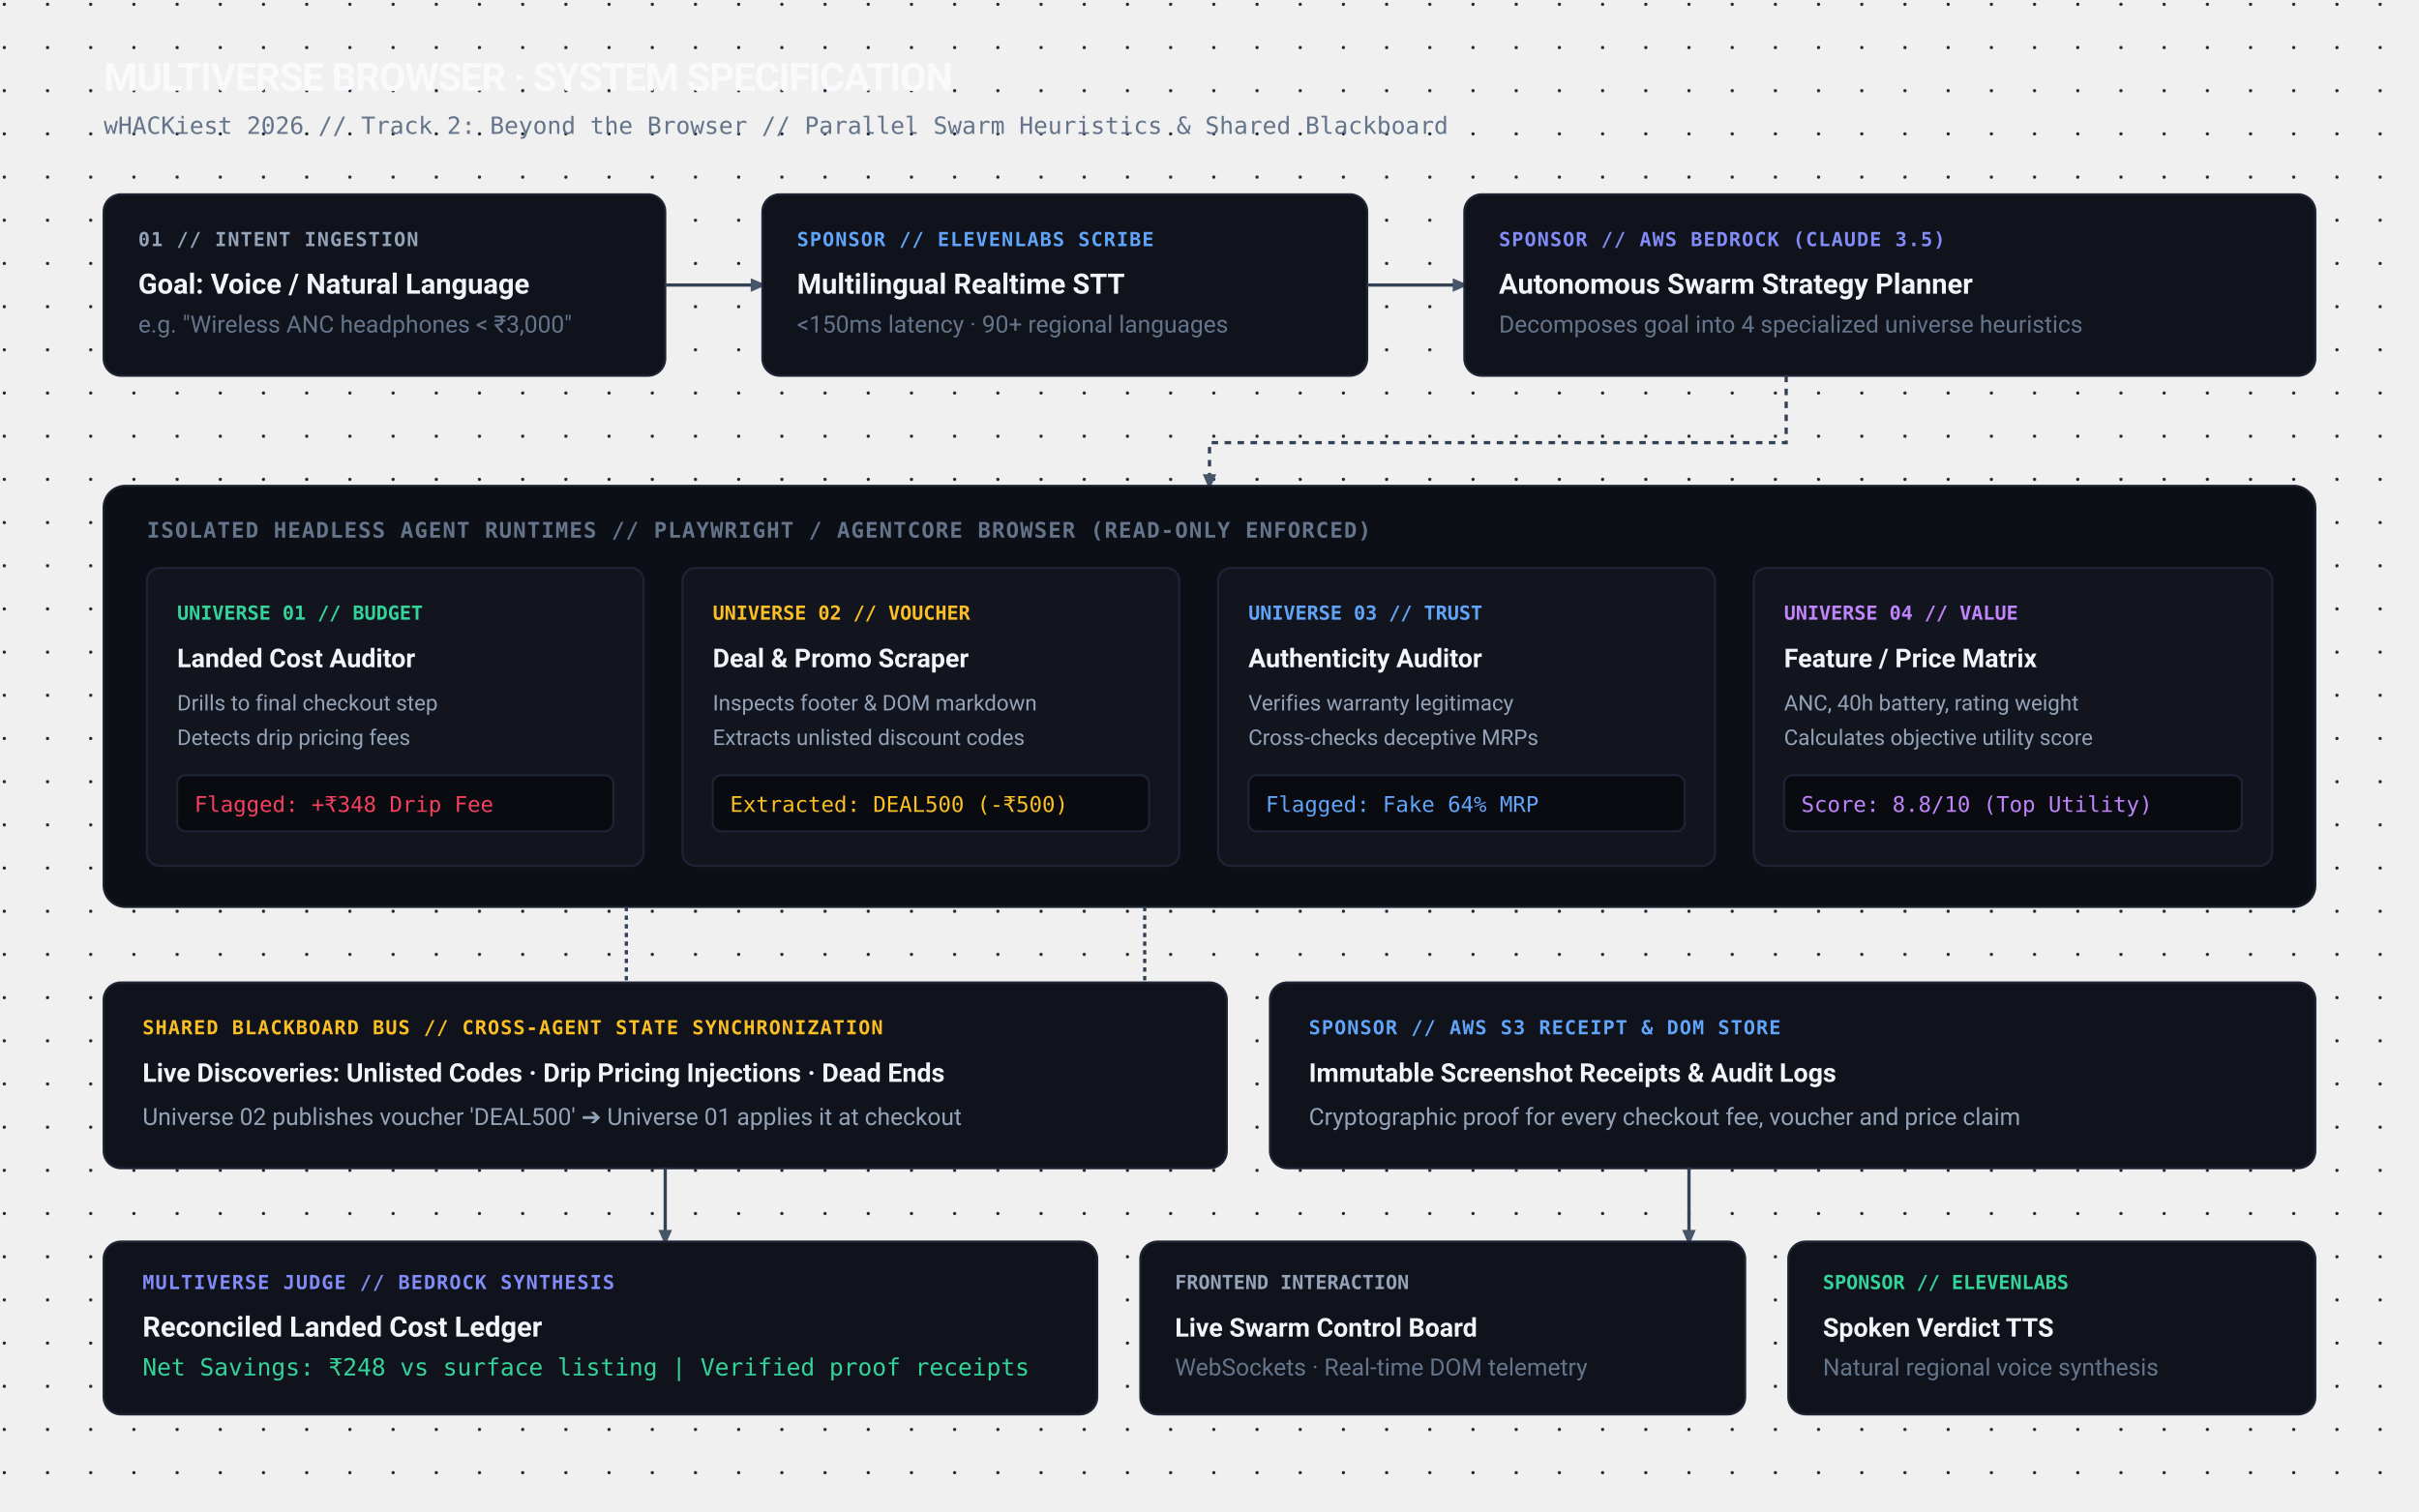
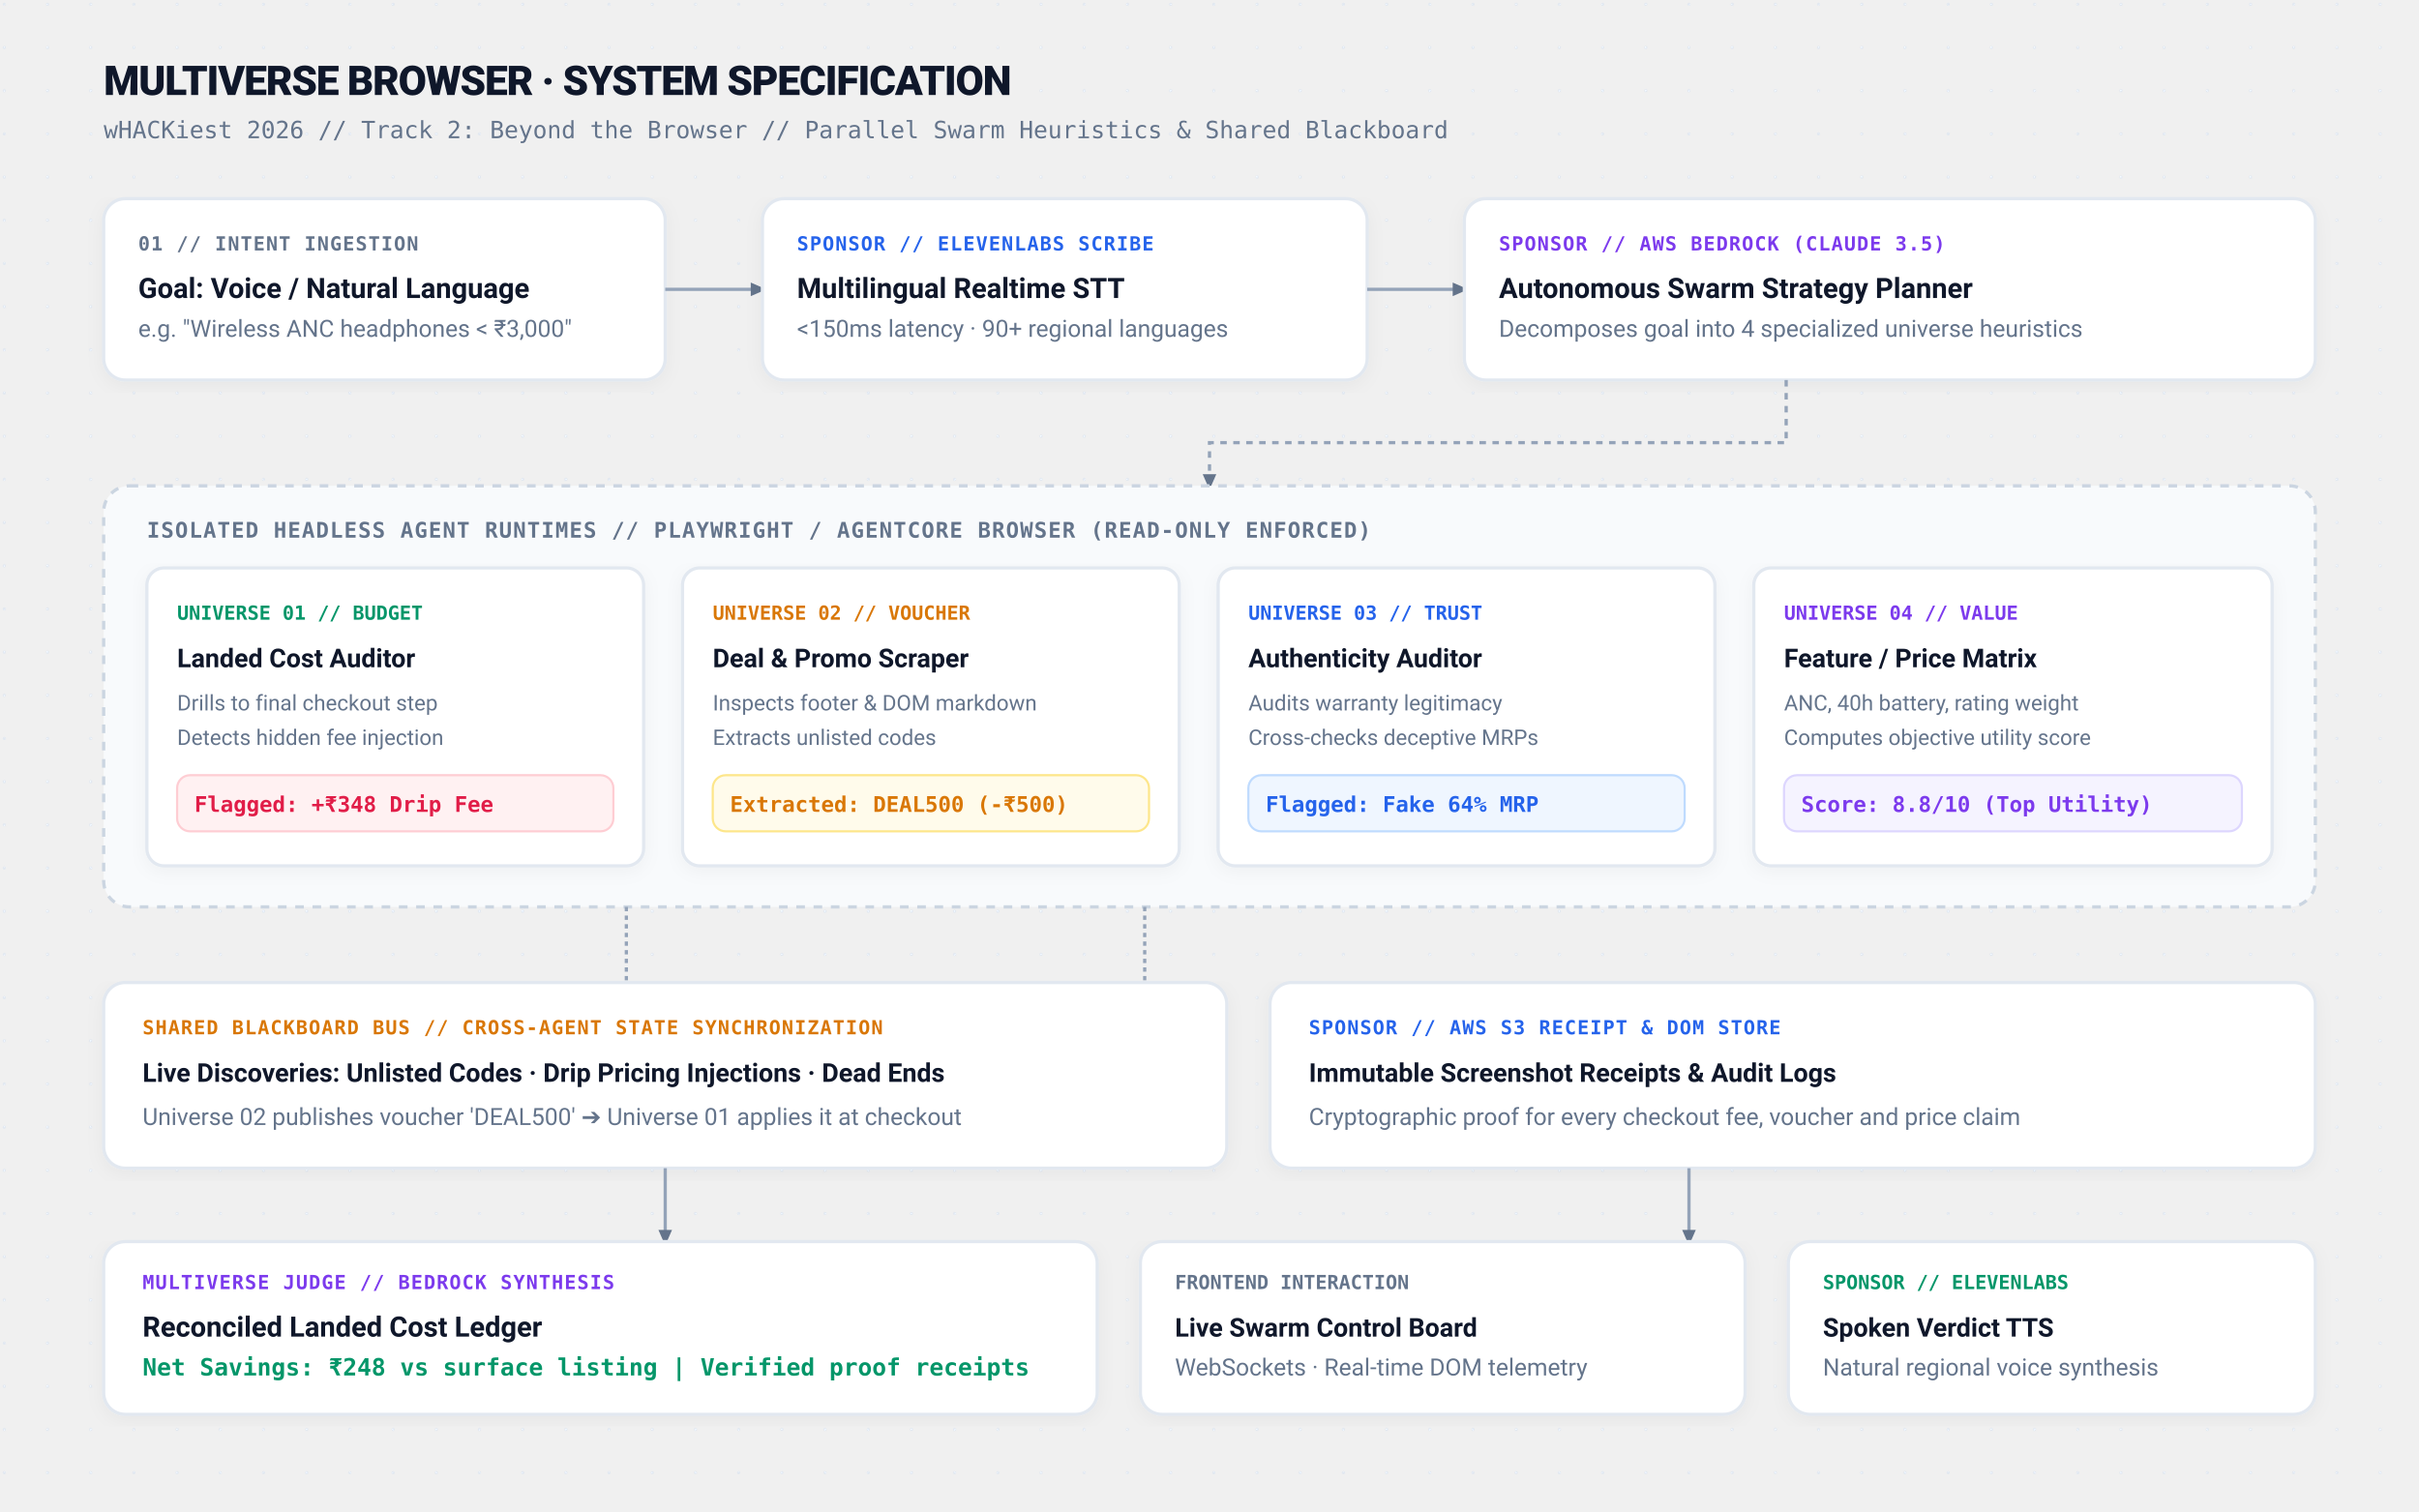
- <svg xmlns="http://www.w3.org/2000/svg" viewBox="0 0 1120 700" width="100%" height="100%" style="background:#090A0E; font-family: -apple-system, BlinkMacSystemFont, 'Segoe UI', Roboto, 'Geist', sans-serif;">
+ <svg xmlns="http://www.w3.org/2000/svg" viewBox="0 0 1120 700" width="100%" height="100%" style="background:#FFFFFF; font-family: -apple-system, BlinkMacSystemFont, 'Segoe UI', 'Plus Jakarta Sans', Roboto, sans-serif;">
  <defs>
-     <pattern id="grid" width="20" height="20" patternUnits="userSpaceOnUse">
-       <circle cx="2" cy="2" r="0.75" fill="#1E2330" />
+     <pattern id="light-grid" width="20" height="20" patternUnits="userSpaceOnUse">
+       <circle cx="2" cy="2" r="0.75" fill="#E2E8F0" />
    </pattern>
-     <marker id="arrow" viewBox="0 0 10 10" refX="6" refY="5" markerWidth="6" markerHeight="6" orient="auto-start-reverse">
-       <path d="M 0 1.5 L 8 5 L 0 8.5 z" fill="#475569" />
+     <marker id="arrow-slate" viewBox="0 0 10 10" refX="6" refY="5" markerWidth="6" markerHeight="6" orient="auto-start-reverse">
+       <path d="M 0 1.5 L 8 5 L 0 8.5 z" fill="#64748B" />
    </marker>
-     <marker id="arrow-blue" viewBox="0 0 10 10" refX="6" refY="5" markerWidth="6" markerHeight="6" orient="auto-start-reverse">
-       <path d="M 0 1.5 L 8 5 L 0 8.5 z" fill="#3B82F6" />
-     </marker>
+     <filter id="card-shadow" x="-3%" y="-3%" width="106%" height="110%">
+       <feDropShadow dx="0" dy="2" stdDeviation="4" flood-color="#0F172A" flood-opacity="0.04" />
+     </filter>
  </defs>
-   <rect width="100%" height="100%" fill="url(#grid)" />
-   <g transform="translate(48, 42)">
-     <text x="0" y="0" fill="#F8FAFC" font-size="18" font-weight="700" letter-spacing="-0.5">MULTIVERSE BROWSER · SYSTEM SPECIFICATION</text>
-     <text x="0" y="20" fill="#64748B" font-size="11" font-family="'Geist Mono', monospace">wHACKiest 2026 // Track 2: Beyond the Browser // Parallel Swarm Heuristics &amp; Shared Blackboard</text>
+   <rect width="100%" height="100%" fill="url(#light-grid)" />
+   <g transform="translate(48, 44)">
+     <text x="0" y="0" fill="#0F172A" font-size="19" font-weight="800" letter-spacing="-0.5">MULTIVERSE BROWSER · SYSTEM SPECIFICATION</text>
+     <text x="0" y="20" fill="#64748B" font-size="11" font-family="'JetBrains Mono', monospace" font-weight="500">wHACKiest 2026 // Track 2: Beyond the Browser // Parallel Swarm Heuristics &amp; Shared Blackboard</text>
  </g>
-   <g transform="translate(48, 90)">
-     <rect width="260" height="84" rx="8" fill="#10131B" stroke="#1E2433" stroke-width="1" />
-     <text x="16" y="24" fill="#94A3B8" font-size="9" font-family="'Geist Mono', monospace" font-weight="600" letter-spacing="0.5">01 // INTENT INGESTION</text>
-     <text x="16" y="46" fill="#F1F5F9" font-size="13" font-weight="600">Goal: Voice / Natural Language</text>
+   <g transform="translate(48, 92)">
+     <rect width="260" height="84" rx="10" fill="#FFFFFF" stroke="#E2E8F0" stroke-width="1.5" filter="url(#card-shadow)" />
+     <text x="16" y="24" fill="#64748B" font-size="9" font-family="'JetBrains Mono', monospace" font-weight="700" letter-spacing="0.5">01 // INTENT INGESTION</text>
+     <text x="16" y="46" fill="#0F172A" font-size="13" font-weight="700">Goal: Voice / Natural Language</text>
    <text x="16" y="64" fill="#64748B" font-size="11">e.g. "Wireless ANC headphones &lt; ₹3,000"</text>
-     <path d="M 260 42 L 305 42" stroke="#334155" stroke-width="1.5" marker-end="url(#arrow)" />
+     <path d="M 260 42 L 305 42" stroke="#94A3B8" stroke-width="1.5" marker-end="url(#arrow-slate)" />
    <g transform="translate(305, 0)">
-       <rect width="280" height="84" rx="8" fill="#10131B" stroke="#1E2433" stroke-width="1" />
-       <text x="16" y="24" fill="#60A5FA" font-size="9" font-family="'Geist Mono', monospace" font-weight="600" letter-spacing="0.5">SPONSOR // ELEVENLABS SCRIBE</text>
-       <text x="16" y="46" fill="#F1F5F9" font-size="13" font-weight="600">Multilingual Realtime STT</text>
+       <rect width="280" height="84" rx="10" fill="#FFFFFF" stroke="#E2E8F0" stroke-width="1.5" filter="url(#card-shadow)" />
+       <text x="16" y="24" fill="#2563EB" font-size="9" font-family="'JetBrains Mono', monospace" font-weight="700" letter-spacing="0.5">SPONSOR // ELEVENLABS SCRIBE</text>
+       <text x="16" y="46" fill="#0F172A" font-size="13" font-weight="700">Multilingual Realtime STT</text>
      <text x="16" y="64" fill="#64748B" font-size="11">&lt;150ms latency · 90+ regional languages</text>
    </g>
-     <path d="M 585 42 L 630 42" stroke="#334155" stroke-width="1.5" marker-end="url(#arrow)" />
+     <path d="M 585 42 L 630 42" stroke="#94A3B8" stroke-width="1.5" marker-end="url(#arrow-slate)" />
    <g transform="translate(630, 0)">
-       <rect width="394" height="84" rx="8" fill="#10131B" stroke="#1E2433" stroke-width="1" />
-       <text x="16" y="24" fill="#818CF8" font-size="9" font-family="'Geist Mono', monospace" font-weight="600" letter-spacing="0.5">SPONSOR // AWS BEDROCK (CLAUDE 3.5)</text>
-       <text x="16" y="46" fill="#F1F5F9" font-size="13" font-weight="600">Autonomous Swarm Strategy Planner</text>
+       <rect width="394" height="84" rx="10" fill="#FFFFFF" stroke="#E2E8F0" stroke-width="1.5" filter="url(#card-shadow)" />
+       <text x="16" y="24" fill="#7C3AED" font-size="9" font-family="'JetBrains Mono', monospace" font-weight="700" letter-spacing="0.5">SPONSOR // AWS BEDROCK (CLAUDE 3.5)</text>
+       <text x="16" y="46" fill="#0F172A" font-size="13" font-weight="700">Autonomous Swarm Strategy Planner</text>
      <text x="16" y="64" fill="#64748B" font-size="11">Decomposes goal into 4 specialized universe heuristics</text>
    </g>
  </g>
-   <path d="M 827 174 L 827 205 L 560 205 L 560 225" stroke="#334155" stroke-width="1.5" stroke-dasharray="3 3" fill="none" marker-end="url(#arrow)" />
+   <path d="M 827 176 L 827 205 L 560 205 L 560 225" stroke="#94A3B8" stroke-width="1.5" stroke-dasharray="3 3" fill="none" marker-end="url(#arrow-slate)" />
  <g transform="translate(48, 225)">
-     <rect width="1024" height="195" rx="10" fill="#0D0F16" stroke="#1B202D" stroke-width="1" />
-     <text x="20" y="24" fill="#64748B" font-size="10" font-family="'Geist Mono', monospace" font-weight="600" letter-spacing="0.5">ISOLATED HEADLESS AGENT RUNTIMES // PLAYWRIGHT / AGENTCORE BROWSER (READ-ONLY ENFORCED)</text>
+     <rect width="1024" height="195" rx="12" fill="#F8FAFC" stroke="#CBD5E1" stroke-width="1.5" stroke-dasharray="4 4" />
+     <text x="20" y="24" fill="#64748B" font-size="10" font-family="'JetBrains Mono', monospace" font-weight="700" letter-spacing="0.5">ISOLATED HEADLESS AGENT RUNTIMES // PLAYWRIGHT / AGENTCORE BROWSER (READ-ONLY ENFORCED)</text>
    <g transform="translate(20, 38)">
-       <rect width="230" height="138" rx="6" fill="#12151E" stroke="#1E2435" stroke-width="1" />
-       <text x="14" y="24" fill="#34D399" font-size="9" font-family="'Geist Mono', monospace" font-weight="600">UNIVERSE 01 // BUDGET</text>
-       <text x="14" y="46" fill="#F1F5F9" font-size="12" font-weight="600">Landed Cost Auditor</text>
-       <text x="14" y="66" fill="#94A3B8" font-size="10">Drills to final checkout step</text>
-       <text x="14" y="82" fill="#94A3B8" font-size="10">Detects drip pricing fees</text>
-       <rect x="14" y="96" width="202" height="26" rx="4" fill="#090B10" stroke="#1E2435" />
-       <text x="22" y="113" fill="#F43F5E" font-size="10" font-family="'Geist Mono', monospace">Flagged: +₹348 Drip Fee</text>
+       <rect width="230" height="138" rx="8" fill="#FFFFFF" stroke="#E2E8F0" stroke-width="1.5" filter="url(#card-shadow)" />
+       <text x="14" y="24" fill="#059669" font-size="9" font-family="'JetBrains Mono', monospace" font-weight="700">UNIVERSE 01 // BUDGET</text>
+       <text x="14" y="46" fill="#0F172A" font-size="12" font-weight="700">Landed Cost Auditor</text>
+       <text x="14" y="66" fill="#64748B" font-size="10">Drills to final checkout step</text>
+       <text x="14" y="82" fill="#64748B" font-size="10">Detects hidden fee injection</text>
+       <rect x="14" y="96" width="202" height="26" rx="6" fill="#FFF1F2" stroke="#FECDD3" />
+       <text x="22" y="113" fill="#E11D48" font-size="10" font-family="'JetBrains Mono', monospace" font-weight="600">Flagged: +₹348 Drip Fee</text>
    </g>
    <g transform="translate(268, 38)">
-       <rect width="230" height="138" rx="6" fill="#12151E" stroke="#1E2435" stroke-width="1" />
-       <text x="14" y="24" fill="#FBBF24" font-size="9" font-family="'Geist Mono', monospace" font-weight="600">UNIVERSE 02 // VOUCHER</text>
-       <text x="14" y="46" fill="#F1F5F9" font-size="12" font-weight="600">Deal &amp; Promo Scraper</text>
-       <text x="14" y="66" fill="#94A3B8" font-size="10">Inspects footer &amp; DOM markdown</text>
-       <text x="14" y="82" fill="#94A3B8" font-size="10">Extracts unlisted discount codes</text>
-       <rect x="14" y="96" width="202" height="26" rx="4" fill="#090B10" stroke="#1E2435" />
-       <text x="22" y="113" fill="#FBBF24" font-size="10" font-family="'Geist Mono', monospace">Extracted: DEAL500 (-₹500)</text>
+       <rect width="230" height="138" rx="8" fill="#FFFFFF" stroke="#E2E8F0" stroke-width="1.5" filter="url(#card-shadow)" />
+       <text x="14" y="24" fill="#D97706" font-size="9" font-family="'JetBrains Mono', monospace" font-weight="700">UNIVERSE 02 // VOUCHER</text>
+       <text x="14" y="46" fill="#0F172A" font-size="12" font-weight="700">Deal &amp; Promo Scraper</text>
+       <text x="14" y="66" fill="#64748B" font-size="10">Inspects footer &amp; DOM markdown</text>
+       <text x="14" y="82" fill="#64748B" font-size="10">Extracts unlisted codes</text>
+       <rect x="14" y="96" width="202" height="26" rx="6" fill="#FFFBEB" stroke="#FDE68A" />
+       <text x="22" y="113" fill="#D97706" font-size="10" font-family="'JetBrains Mono', monospace" font-weight="600">Extracted: DEAL500 (-₹500)</text>
    </g>
    <g transform="translate(516, 38)">
-       <rect width="230" height="138" rx="6" fill="#12151E" stroke="#1E2435" stroke-width="1" />
-       <text x="14" y="24" fill="#60A5FA" font-size="9" font-family="'Geist Mono', monospace" font-weight="600">UNIVERSE 03 // TRUST</text>
-       <text x="14" y="46" fill="#F1F5F9" font-size="12" font-weight="600">Authenticity Auditor</text>
-       <text x="14" y="66" fill="#94A3B8" font-size="10">Verifies warranty legitimacy</text>
-       <text x="14" y="82" fill="#94A3B8" font-size="10">Cross-checks deceptive MRPs</text>
-       <rect x="14" y="96" width="202" height="26" rx="4" fill="#090B10" stroke="#1E2435" />
-       <text x="22" y="113" fill="#60A5FA" font-size="10" font-family="'Geist Mono', monospace">Flagged: Fake 64% MRP</text>
+       <rect width="230" height="138" rx="8" fill="#FFFFFF" stroke="#E2E8F0" stroke-width="1.5" filter="url(#card-shadow)" />
+       <text x="14" y="24" fill="#2563EB" font-size="9" font-family="'JetBrains Mono', monospace" font-weight="700">UNIVERSE 03 // TRUST</text>
+       <text x="14" y="46" fill="#0F172A" font-size="12" font-weight="700">Authenticity Auditor</text>
+       <text x="14" y="66" fill="#64748B" font-size="10">Audits warranty legitimacy</text>
+       <text x="14" y="82" fill="#64748B" font-size="10">Cross-checks deceptive MRPs</text>
+       <rect x="14" y="96" width="202" height="26" rx="6" fill="#EFF6FF" stroke="#BFDBFE" />
+       <text x="22" y="113" fill="#2563EB" font-size="10" font-family="'JetBrains Mono', monospace" font-weight="600">Flagged: Fake 64% MRP</text>
    </g>
    <g transform="translate(764, 38)">
-       <rect width="240" height="138" rx="6" fill="#12151E" stroke="#1E2435" stroke-width="1" />
-       <text x="14" y="24" fill="#C084FC" font-size="9" font-family="'Geist Mono', monospace" font-weight="600">UNIVERSE 04 // VALUE</text>
-       <text x="14" y="46" fill="#F1F5F9" font-size="12" font-weight="600">Feature / Price Matrix</text>
-       <text x="14" y="66" fill="#94A3B8" font-size="10">ANC, 40h battery, rating weight</text>
-       <text x="14" y="82" fill="#94A3B8" font-size="10">Calculates objective utility score</text>
-       <rect x="14" y="96" width="212" height="26" rx="4" fill="#090B10" stroke="#1E2435" />
-       <text x="22" y="113" fill="#C084FC" font-size="10" font-family="'Geist Mono', monospace">Score: 8.8/10 (Top Utility)</text>
+       <rect width="240" height="138" rx="8" fill="#FFFFFF" stroke="#E2E8F0" stroke-width="1.5" filter="url(#card-shadow)" />
+       <text x="14" y="24" fill="#7C3AED" font-size="9" font-family="'JetBrains Mono', monospace" font-weight="700">UNIVERSE 04 // VALUE</text>
+       <text x="14" y="46" fill="#0F172A" font-size="12" font-weight="700">Feature / Price Matrix</text>
+       <text x="14" y="66" fill="#64748B" font-size="10">ANC, 40h battery, rating weight</text>
+       <text x="14" y="82" fill="#64748B" font-size="10">Computes objective utility score</text>
+       <rect x="14" y="96" width="212" height="26" rx="6" fill="#F5F3FF" stroke="#DDD6FE" />
+       <text x="22" y="113" fill="#7C3AED" font-size="10" font-family="'JetBrains Mono', monospace" font-weight="600">Score: 8.8/10 (Top Utility)</text>
    </g>
  </g>
-   <path d="M 290 420 L 290 455" stroke="#334155" stroke-width="1.5" stroke-dasharray="2 2" />
-   <path d="M 530 420 L 530 455" stroke="#334155" stroke-width="1.5" stroke-dasharray="2 2" />
+   <path d="M 290 420 L 290 455" stroke="#94A3B8" stroke-width="1.5" stroke-dasharray="2 2" />
+   <path d="M 530 420 L 530 455" stroke="#94A3B8" stroke-width="1.5" stroke-dasharray="2 2" />
  <g transform="translate(48, 455)">
-     <rect width="520" height="86" rx="8" fill="#10131B" stroke="#1E2433" stroke-width="1" />
-     <text x="18" y="24" fill="#FBBF24" font-size="9" font-family="'Geist Mono', monospace" font-weight="600" letter-spacing="0.5">SHARED BLACKBOARD BUS // CROSS-AGENT STATE SYNCHRONIZATION</text>
-     <text x="18" y="46" fill="#F1F5F9" font-size="12" font-weight="600">Live Discoveries: Unlisted Codes · Drip Pricing Injections · Dead Ends</text>
-     <text x="18" y="66" fill="#94A3B8" font-size="11">Universe 02 publishes voucher 'DEAL500' ➔ Universe 01 applies it at checkout</text>
+     <rect width="520" height="86" rx="10" fill="#FFFFFF" stroke="#E2E8F0" stroke-width="1.5" filter="url(#card-shadow)" />
+     <text x="18" y="24" fill="#D97706" font-size="9" font-family="'JetBrains Mono', monospace" font-weight="700" letter-spacing="0.5">SHARED BLACKBOARD BUS // CROSS-AGENT STATE SYNCHRONIZATION</text>
+     <text x="18" y="46" fill="#0F172A" font-size="12" font-weight="700">Live Discoveries: Unlisted Codes · Drip Pricing Injections · Dead Ends</text>
+     <text x="18" y="66" fill="#64748B" font-size="11">Universe 02 publishes voucher 'DEAL500' ➔ Universe 01 applies it at checkout</text>
    <g transform="translate(540, 0)">
-       <rect width="484" height="86" rx="8" fill="#10131B" stroke="#1E2433" stroke-width="1" />
-       <text x="18" y="24" fill="#60A5FA" font-size="9" font-family="'Geist Mono', monospace" font-weight="600" letter-spacing="0.5">SPONSOR // AWS S3 RECEIPT &amp; DOM STORE</text>
-       <text x="18" y="46" fill="#F1F5F9" font-size="12" font-weight="600">Immutable Screenshot Receipts &amp; Audit Logs</text>
-       <text x="18" y="66" fill="#94A3B8" font-size="11">Cryptographic proof for every checkout fee, voucher and price claim</text>
+       <rect width="484" height="86" rx="10" fill="#FFFFFF" stroke="#E2E8F0" stroke-width="1.5" filter="url(#card-shadow)" />
+       <text x="18" y="24" fill="#2563EB" font-size="9" font-family="'JetBrains Mono', monospace" font-weight="700" letter-spacing="0.5">SPONSOR // AWS S3 RECEIPT &amp; DOM STORE</text>
+       <text x="18" y="46" fill="#0F172A" font-size="12" font-weight="700">Immutable Screenshot Receipts &amp; Audit Logs</text>
+       <text x="18" y="66" fill="#64748B" font-size="11">Cryptographic proof for every checkout fee, voucher and price claim</text>
    </g>
  </g>
-   <path d="M 308 541 L 308 575" stroke="#334155" stroke-width="1.5" marker-end="url(#arrow)" />
-   <path d="M 782 541 L 782 575" stroke="#334155" stroke-width="1.5" marker-end="url(#arrow)" />
+   <path d="M 308 541 L 308 575" stroke="#94A3B8" stroke-width="1.5" marker-end="url(#arrow-slate)" />
+   <path d="M 782 541 L 782 575" stroke="#94A3B8" stroke-width="1.5" marker-end="url(#arrow-slate)" />
  <g transform="translate(48, 575)">
-     <rect width="460" height="80" rx="8" fill="#10131B" stroke="#1E2433" stroke-width="1" />
-     <text x="18" y="22" fill="#818CF8" font-size="9" font-family="'Geist Mono', monospace" font-weight="600" letter-spacing="0.5">MULTIVERSE JUDGE // BEDROCK SYNTHESIS</text>
-     <text x="18" y="44" fill="#F1F5F9" font-size="13" font-weight="600">Reconciled Landed Cost Ledger</text>
-     <text x="18" y="62" fill="#34D399" font-size="11" font-family="'Geist Mono', monospace">Net Savings: ₹248 vs surface listing | Verified proof receipts</text>
+     <rect width="460" height="80" rx="10" fill="#FFFFFF" stroke="#E2E8F0" stroke-width="1.5" filter="url(#card-shadow)" />
+     <text x="18" y="22" fill="#7C3AED" font-size="9" font-family="'JetBrains Mono', monospace" font-weight="700" letter-spacing="0.5">MULTIVERSE JUDGE // BEDROCK SYNTHESIS</text>
+     <text x="18" y="44" fill="#0F172A" font-size="13" font-weight="700">Reconciled Landed Cost Ledger</text>
+     <text x="18" y="62" fill="#059669" font-size="11" font-family="'JetBrains Mono', monospace" font-weight="600">Net Savings: ₹248 vs surface listing | Verified proof receipts</text>
    <g transform="translate(480, 0)">
-       <rect width="280" height="80" rx="8" fill="#10131B" stroke="#1E2433" stroke-width="1" />
-       <text x="16" y="22" fill="#94A3B8" font-size="9" font-family="'Geist Mono', monospace" font-weight="600">FRONTEND INTERACTION</text>
-       <text x="16" y="44" fill="#F1F5F9" font-size="12" font-weight="600">Live Swarm Control Board</text>
+       <rect width="280" height="80" rx="10" fill="#FFFFFF" stroke="#E2E8F0" stroke-width="1.5" filter="url(#card-shadow)" />
+       <text x="16" y="22" fill="#64748B" font-size="9" font-family="'JetBrains Mono', monospace" font-weight="700">FRONTEND INTERACTION</text>
+       <text x="16" y="44" fill="#0F172A" font-size="12" font-weight="700">Live Swarm Control Board</text>
      <text x="16" y="62" fill="#64748B" font-size="11">WebSockets · Real-time DOM telemetry</text>
    </g>
    <g transform="translate(780, 0)">
-       <rect width="244" height="80" rx="8" fill="#10131B" stroke="#1E2433" stroke-width="1" />
-       <text x="16" y="22" fill="#34D399" font-size="9" font-family="'Geist Mono', monospace" font-weight="600">SPONSOR // ELEVENLABS</text>
-       <text x="16" y="44" fill="#F1F5F9" font-size="12" font-weight="600">Spoken Verdict TTS</text>
+       <rect width="244" height="80" rx="10" fill="#FFFFFF" stroke="#E2E8F0" stroke-width="1.5" filter="url(#card-shadow)" />
+       <text x="16" y="22" fill="#059669" font-size="9" font-family="'JetBrains Mono', monospace" font-weight="700">SPONSOR // ELEVENLABS</text>
+       <text x="16" y="44" fill="#0F172A" font-size="12" font-weight="700">Spoken Verdict TTS</text>
      <text x="16" y="62" fill="#64748B" font-size="11">Natural regional voice synthesis</text>
    </g>
  </g>
</svg>
